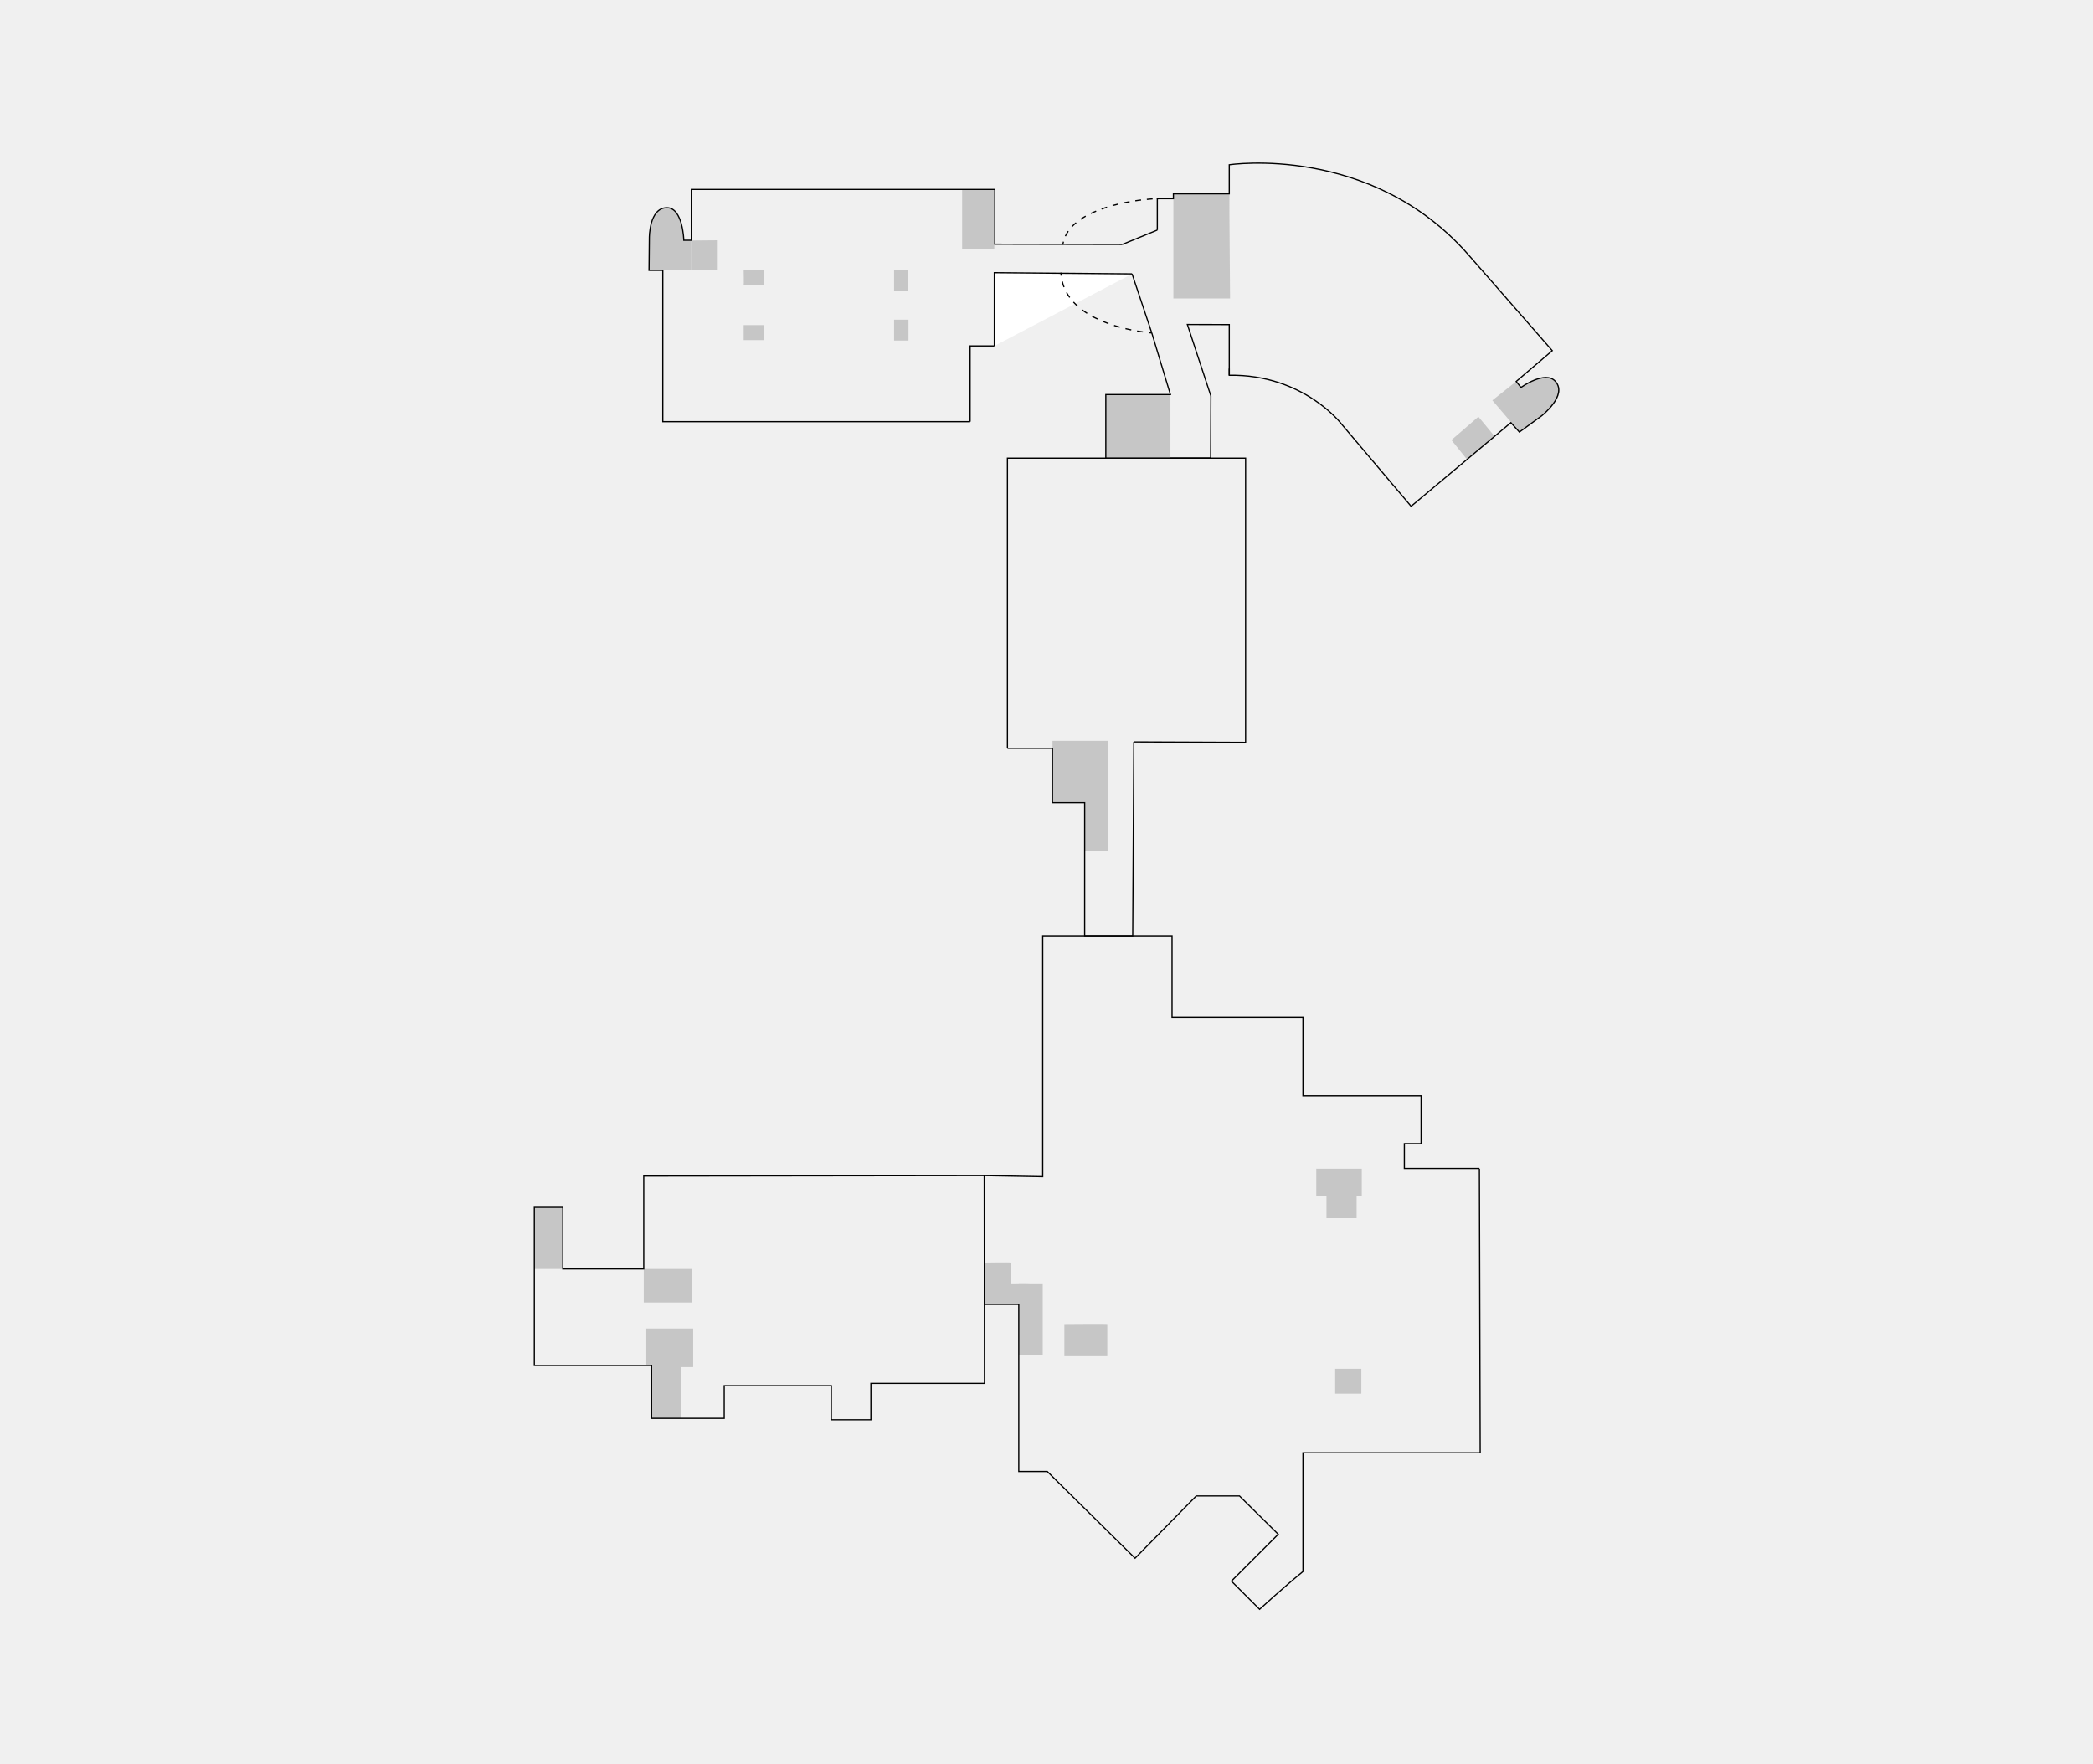
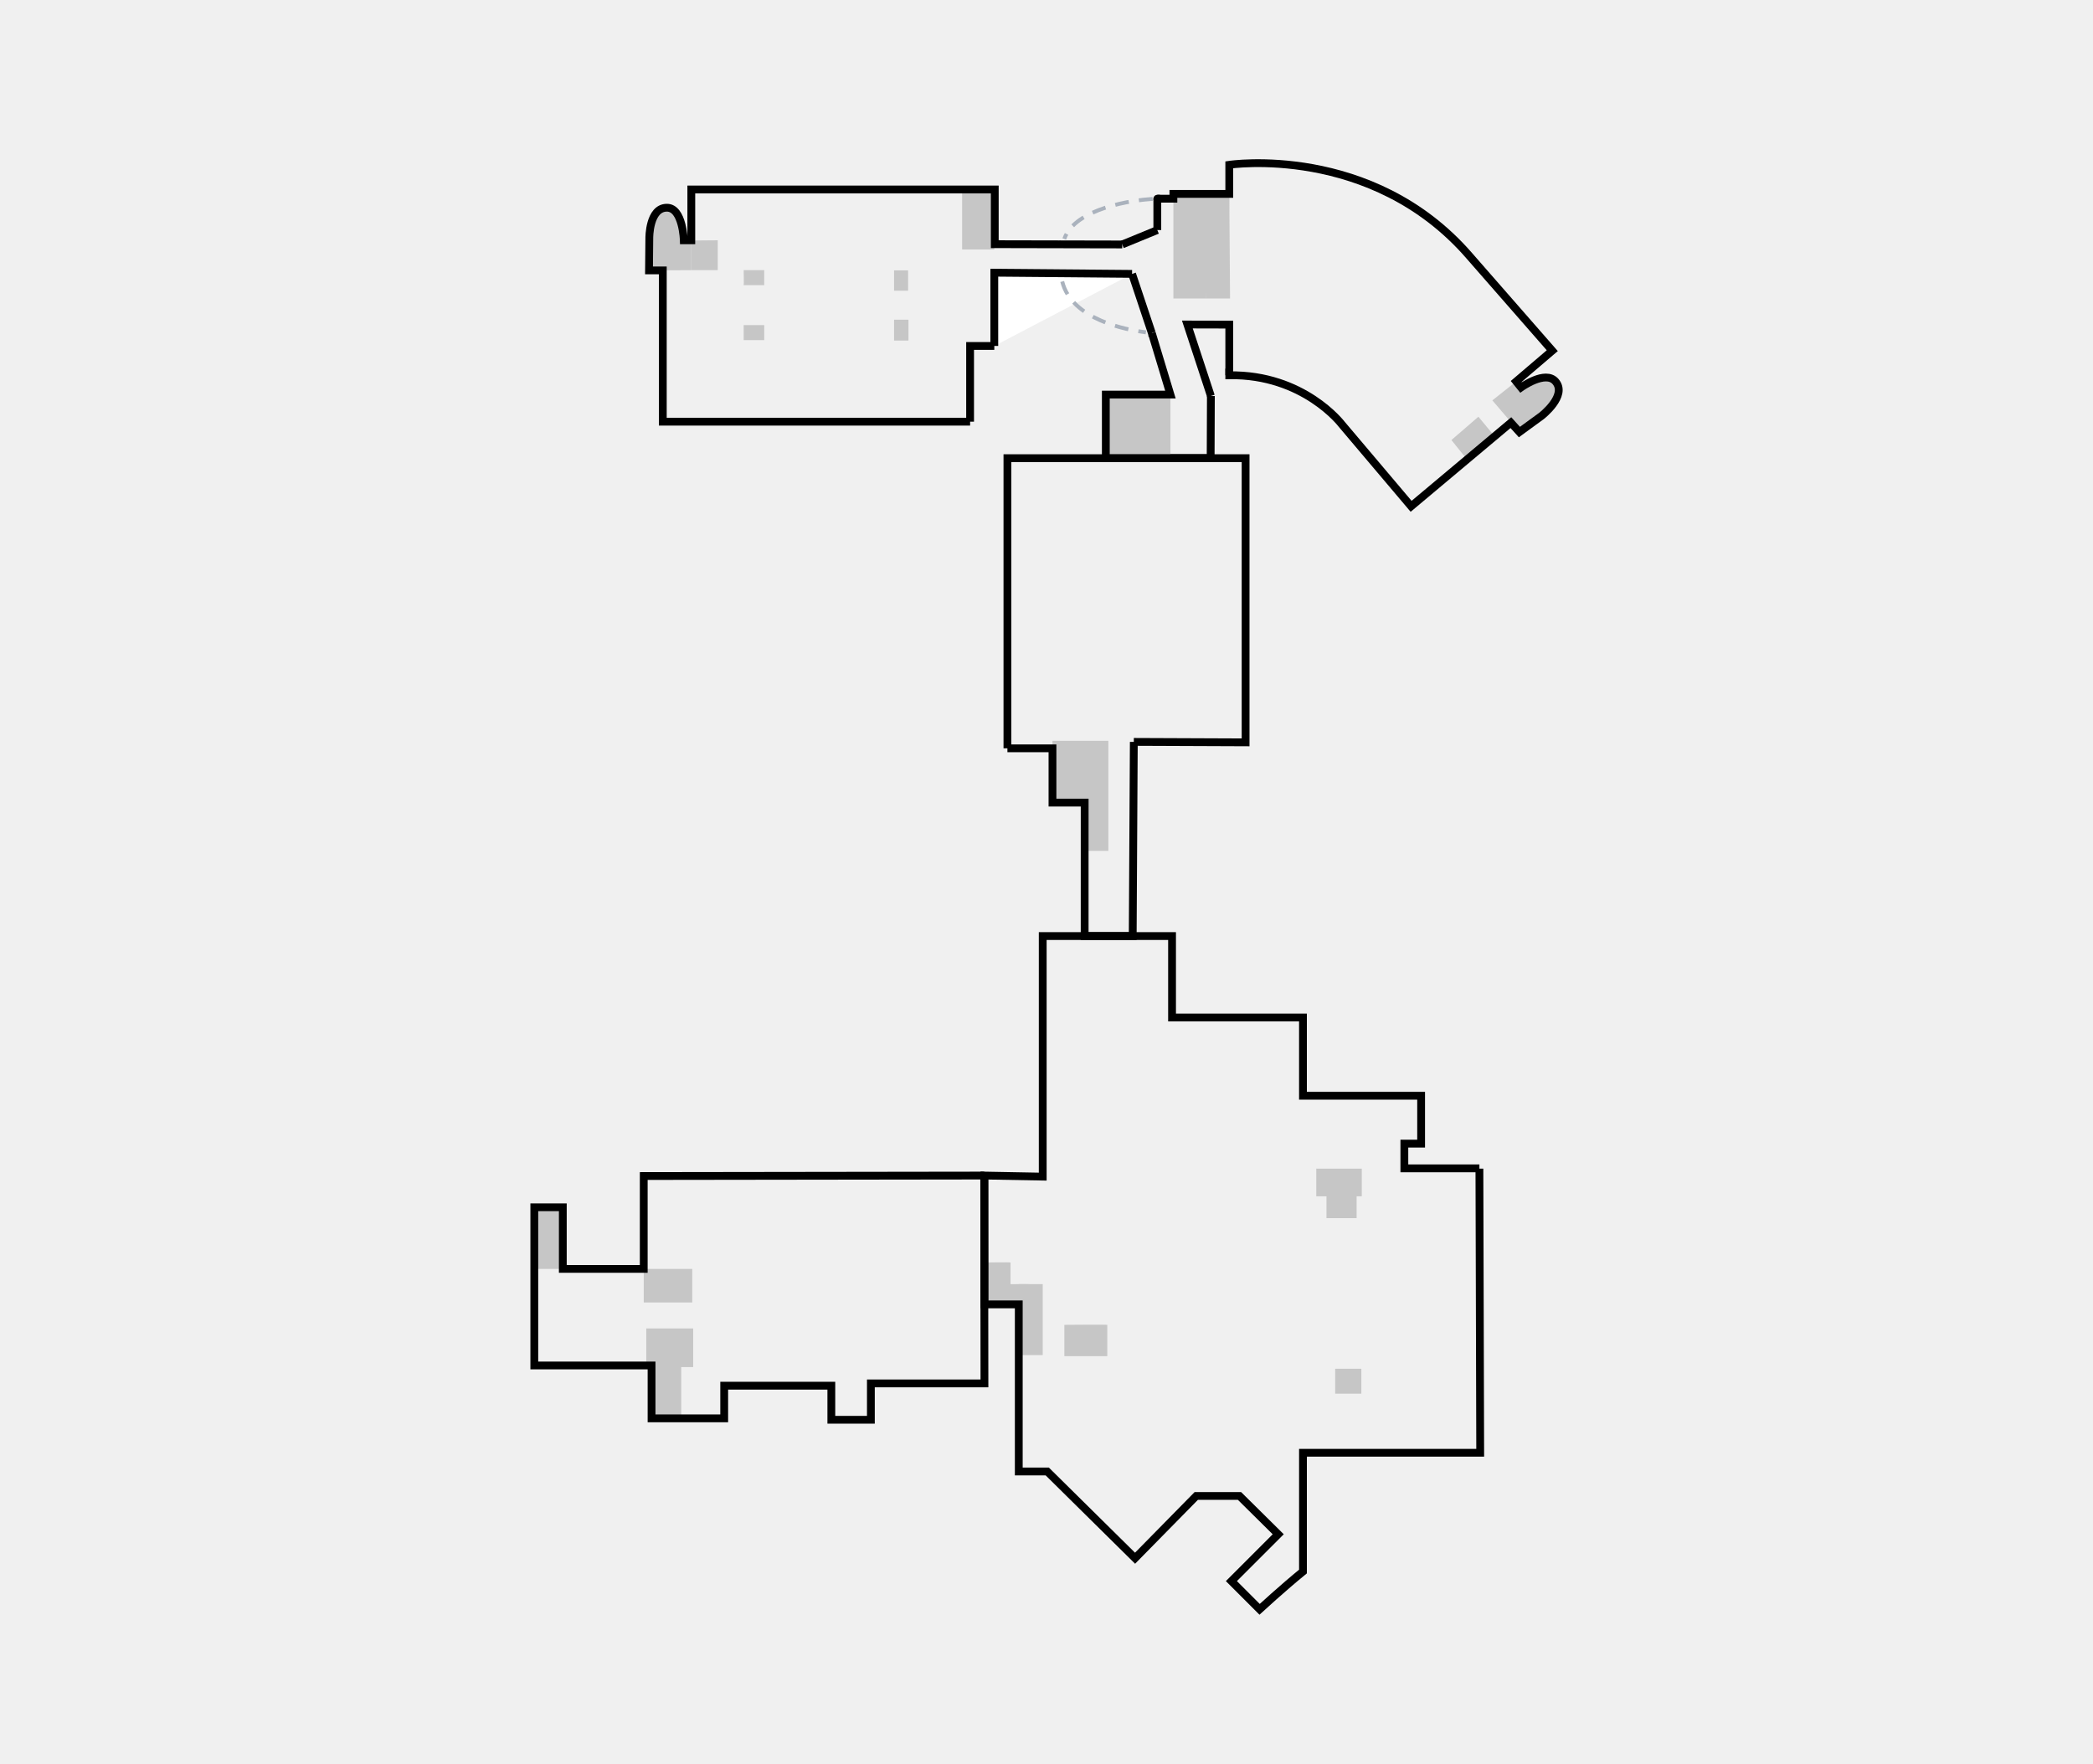
<svg xmlns="http://www.w3.org/2000/svg" id="Layer_1" data-name="Layer 1" viewBox="0 0 6973.28 5874.38">
  <defs>
    <style>
-       .cls-1, .cls-2, .cls-3 {
-         fill: none;
-       }
- 
-       .cls-1, .cls-2, .cls-3, .cls-4 {
-         stroke: #000;
-         stroke-miterlimit: 10;
-         stroke-width: 4px;
-       }
- 
-       .cls-2 {
-         stroke-dasharray: 0 0 0 0 0 0 19.73 19.73;
-       }
- 
-       .cls-3 {
-         stroke-dasharray: 0 0 0 0 0 0 19.33 19.33;
-       }
- 
-       .cls-4 {
-         fill: #fff;
-       }
- 
-       .cls-5 {
-         fill: #c6c6c6;
-       }
-     </style>
+     .cls-1 { fill: none; stroke: #000; stroke-miterlimit: 10; stroke-width: 26px; }
+     .cls-2 { fill: none; stroke: #aab2bd; stroke-miterlimit: 10; stroke-width: 13px; stroke-dasharray: 46 34; }
+     .cls-3 { fill: none; stroke: #aab2bd; stroke-miterlimit: 10; stroke-width: 13px; stroke-dasharray: 46 34; }
+     .cls-4 { stroke: #000; stroke-miterlimit: 10; stroke-width: 26px; fill: #fff; }
+     .cls-5 { fill: #c6c6c6; }
+   </style>
  </defs>
  <g id="east_wing_L1" data-name="east wing L1">
    <g id="Layer_3" data-name="Layer 3">
      <rect class="cls-5" x="3394.26" y="4278.3" width="79.8" height="236.42" />
      <rect class="cls-5" x="4385.45" y="3893.52" width="151.61" height="92.21" />
      <rect class="cls-5" x="4419.45" y="3976.86" width="100.47" height="81.57" />
      <path class="cls-5" d="m3546.16,4518.26v-104.33s143.03-1.18,143.03,0v104.33h-143.03Z" />
      <rect class="cls-5" x="4448.41" y="4560.23" width="87.18" height="83.04" />
      <path class="cls-5" d="m3279.9,4345.02v-138.72s86.88-1.58,86.88,0v138.72h-86.88Z" />
      <path class="cls-5" d="m3343.72,4343.91v-65.28s86.88-.75,86.88,0v65.28h-86.88Z" />
    </g>
    <g id="Layer_2" data-name="Layer 2">
      <path class="cls-1" d="m4928.94,3892.64h-250.02v-82.45h55.85v-159.58h-393.64v-260.66h-436.19v-271.3h-430.88v801.47l-194.16-3.54v429.11h114.36v556.77h94.87l292.57,289.03,203.92-207.46h144.02l129.05,127.66-156.03,156.03,93.98,93.98s77.14-70.92,144.51-125.89v-395.7h590.47l-2.66-946.57" />
    </g>
  </g>
  <g id="PERRY_L3" data-name="PERRY L3">
    <g id="Layer_3-2" data-name="Layer 3-2">
      <polyline class="cls-5" points="3506.56 2673.95 3506.56 2468.16 3692.77 2468.16 3692.77 2834.8 3613.8 2834.8 3613.8 2673.95" />
    </g>
    <g id="Layer_2-2" data-name="Layer 2-2">
      <polyline class="cls-1" points="3777.55 2471.74 3773.9 3118.65 3613.75 3118.52 3613.8 2673.95 3506.56 2673.95 3506.56 2493.18 3356.44 2493.18" />
      <polyline class="cls-1" points="3356.44 2493.18 3356.44 1526.55 4149.97 1526.55 4149.97 2473.27 3777.55 2471.74" />
    </g>
  </g>
  <g id="west_wing_L1" data-name="west wing L1">
    <g id="Layer_3-3" data-name="Layer 3-3">
      <polygon class="cls-5" points="2269.61 4725.43 2269.61 4554.62 2309.44 4554.62 2309.44 4425.94 2153.18 4425.94 2153.18 4549.26 2172.33 4549.26 2172.33 4725.43 2269.61 4725.43" />
      <rect class="cls-5" x="2144.76" y="4227.56" width="161.62" height="111.83" />
      <rect class="cls-5" x="1780.16" y="4022.28" width="94.98" height="205.28" />
    </g>
    <g id="Layer_2-3" data-name="Layer 2-3">
      <path class="cls-1" d="m3279.14,3916.58l-1134.38,1.53v309.45h-269.62v-205.28h-94.98v526.98h390.64v176.17h242.04v-108.77h356.94v113.53h131.74v-121.19h378.38l-.77-692.43" />
    </g>
  </g>
  <g id="OCC_L2-L4" data-name="OCC L2-L4">
    <g id="Layer_3-4" data-name="Layer 3-4">
      <polygon class="cls-5" points="2391.31 800.53 2391.31 900.1 2303.23 900.1 2303.23 801.3 2391.31 800.53" />
      <rect class="cls-5" x="3205.53" y="631.25" width="107.23" height="199.91" />
      <path class="cls-5" d="m2477.7,900.1h68.43v49.96s-69.45,0-68.43,0,0-49.96,0-49.96Z" />
      <rect class="cls-5" x="2477.69" y="1083.17" width="68.44" height="50.04" />
      <rect class="cls-5" x="2978.8" y="1065.13" width="48" height="69.45" />
      <rect class="cls-5" x="2978.8" y="900.87" width="46.72" height="67.66" />
      <path class="cls-5" d="m2303.23,801.3h-25.02s-4.09-106.72-56.17-109.28-59.74,94.72-59.74,94.72v114.13l140.94-.77v-98.81h-.01Z" />
    </g>
    <g id="Layer_2-4" data-name="Layer 2-4">
      <path class="cls-1" d="m3738.99,814.45l-424.7-.9v-182.3h-1011.06v169.28h-25.02s-2.91-108.47-56.17-108.51c-59.74-.05-58.72,101.11-58.72,101.11l-1.02,107.74h45.96v504h1023.83" />
      <polyline class="cls-4" points="3312.76 1152.62 3312.76 908.53 3771.73 912.49" />
      <polyline class="cls-1" points="3312.76 1152.62 3232.08 1152.62 3232.08 1404.87" />
    </g>
  </g>
  <g id="MOB_L2" data-name="MOB L2">
    <g id="Layer_3-5" data-name="Layer 3-5">
      <polygon class="cls-5" points="3909.46 645.94 3909.46 994.45 4018.99 994.45 4018.99 740.15 4094.31 740.15 4095.59 645.94 3909.46 645.94" />
      <path class="cls-5" d="m4979.35,1453.8c.45-.38-53.73-65.39-53.73-65.39l-89.87,77.62,51.88,64.7,91.72-76.93h0Z" />
      <path class="cls-5" d="m5051.5,1270.96l16.09,19.91s72-61.27,116.17-18.38-43.86,109.97-43.86,109.97l-77.67,57.01-90.09-105.61,79.37-62.9h-.01Z" />
      <rect class="cls-5" x="3684.27" y="1314.62" width="215.23" height="211.4" />
      <polyline class="cls-5" points="4018.99 994.45 4095.59 994.45 4098.22 994.45 4095.59 645.94 3998.15 720.74 4018.22 987.56" />
    </g>
    <g id="Layer_2-5" data-name="Layer 2-5">
      <line class="cls-1" x1="4095.59" y1="1228.07" x2="4095.59" y2="1250.27" />
      <polyline class="cls-1" points="3837.46 1109.34 3899.5 1314.62 3684.27 1314.62 3684.27 1526.03 4033.54 1526.03 4034.31 1319.22" />
      <g>
        <path class="cls-1" d="m3534.64,908.53c.19,3.38.48,6.7.86,9.96" />
        <path class="cls-2" d="m3539.02,937.91c31.77,128.1,217.27,161.72,278.7,169.39" />
        <path class="cls-1" d="m3827.51,1108.43c6.38.67,9.95.91,9.95.91" />
      </g>
      <line class="cls-1" x1="3738.99" y1="814.45" x2="3855.84" y2="766.45" />
      <line class="cls-1" x1="3855.84" y1="662.03" x2="3855.84" y2="766.45" />
      <g>
        <path class="cls-1" d="m3855.84,662.03c-4.34,0,12.03,0,3.65,0" />
        <path class="cls-3" d="m3840.17,662.65c-63.61,4.01-257.24,29.67-294.3,133.3" />
        <path class="cls-1" d="m3543.04,805.19c-.82,3.19-1.49,6.46-2.02,9.79" />
      </g>
      <path class="cls-1" d="m4034.31,1319.22l-78.34-238.05,139.61.35v168.77c248.17-3.83,374.55,163.15,374.55,163.15l231.32,273.45,332.43-278.81,28.34,31.4,73.53-53.62s87.57-67.91,46.72-114.89c-33.7-38.75-114.89,19.91-114.89,19.91l-16.09-19.91,120.26-102.64-277.28-317.11c-325.28-373.79-798.89-302.18-798.89-302.18v96.9h-186.13v16.09h-53.61" />
    </g>
    <line class="cls-1" x1="3771.73" y1="912.49" x2="3837.46" y2="1109.34" />
  </g>
</svg>
